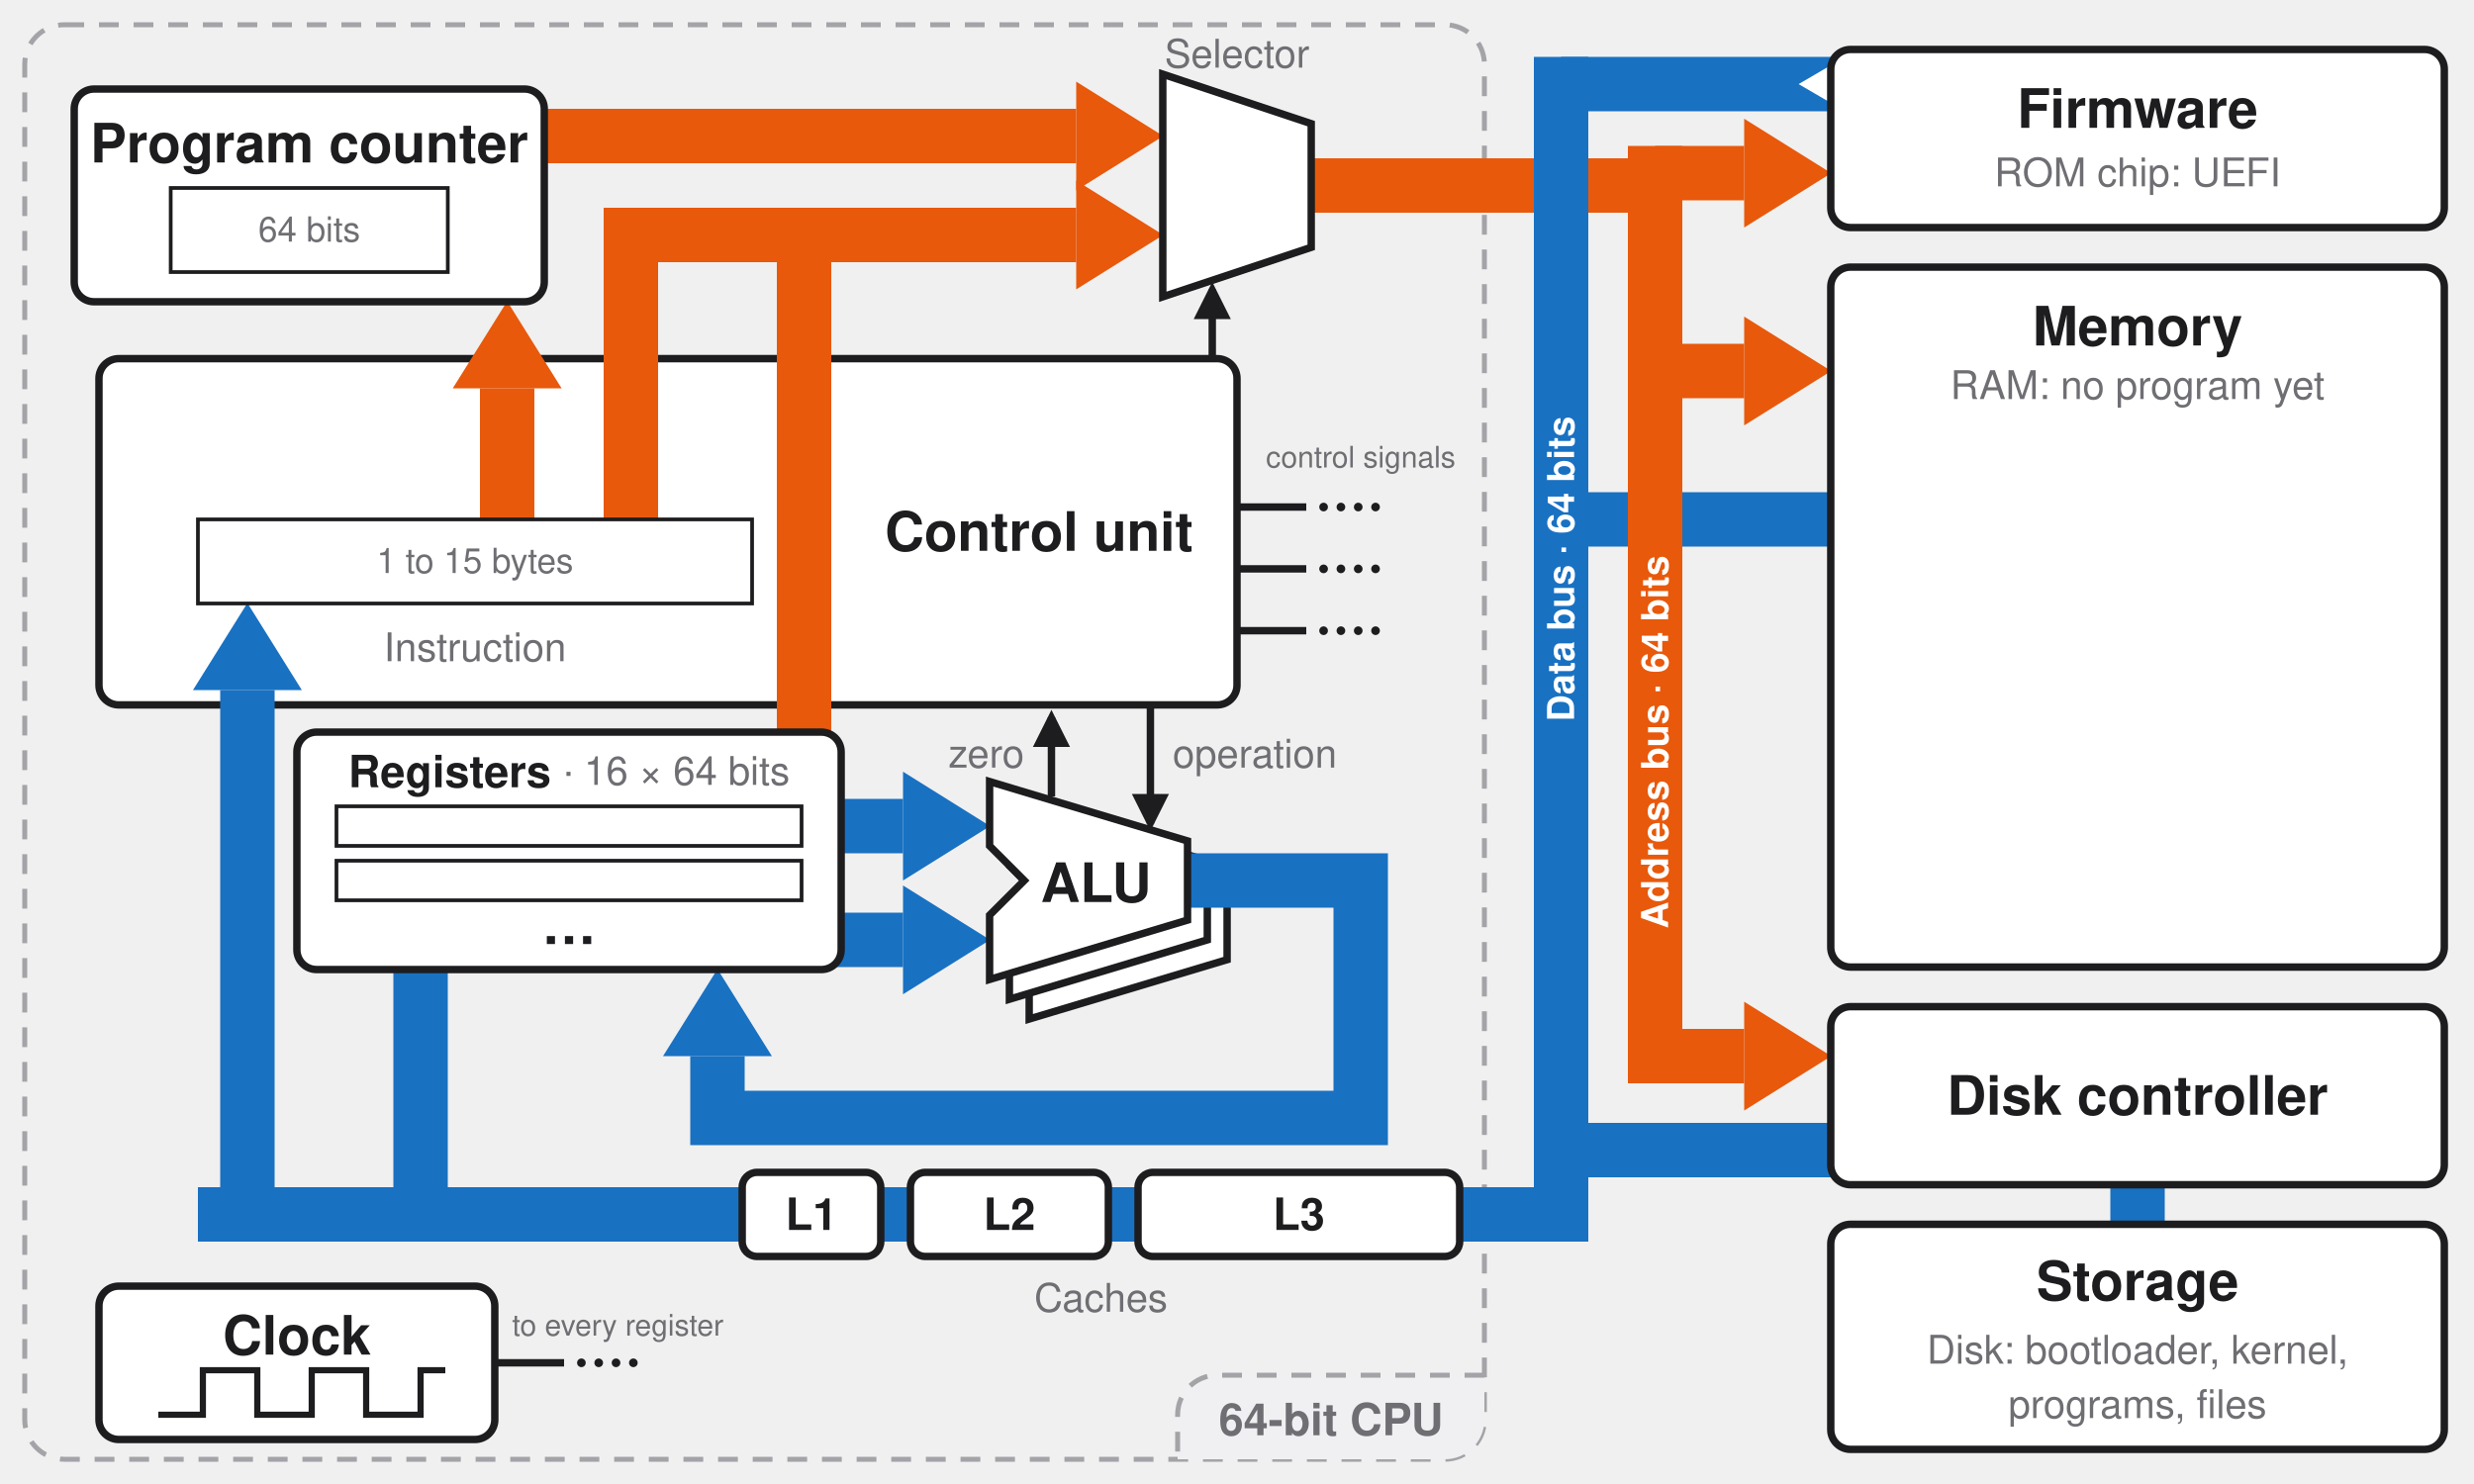
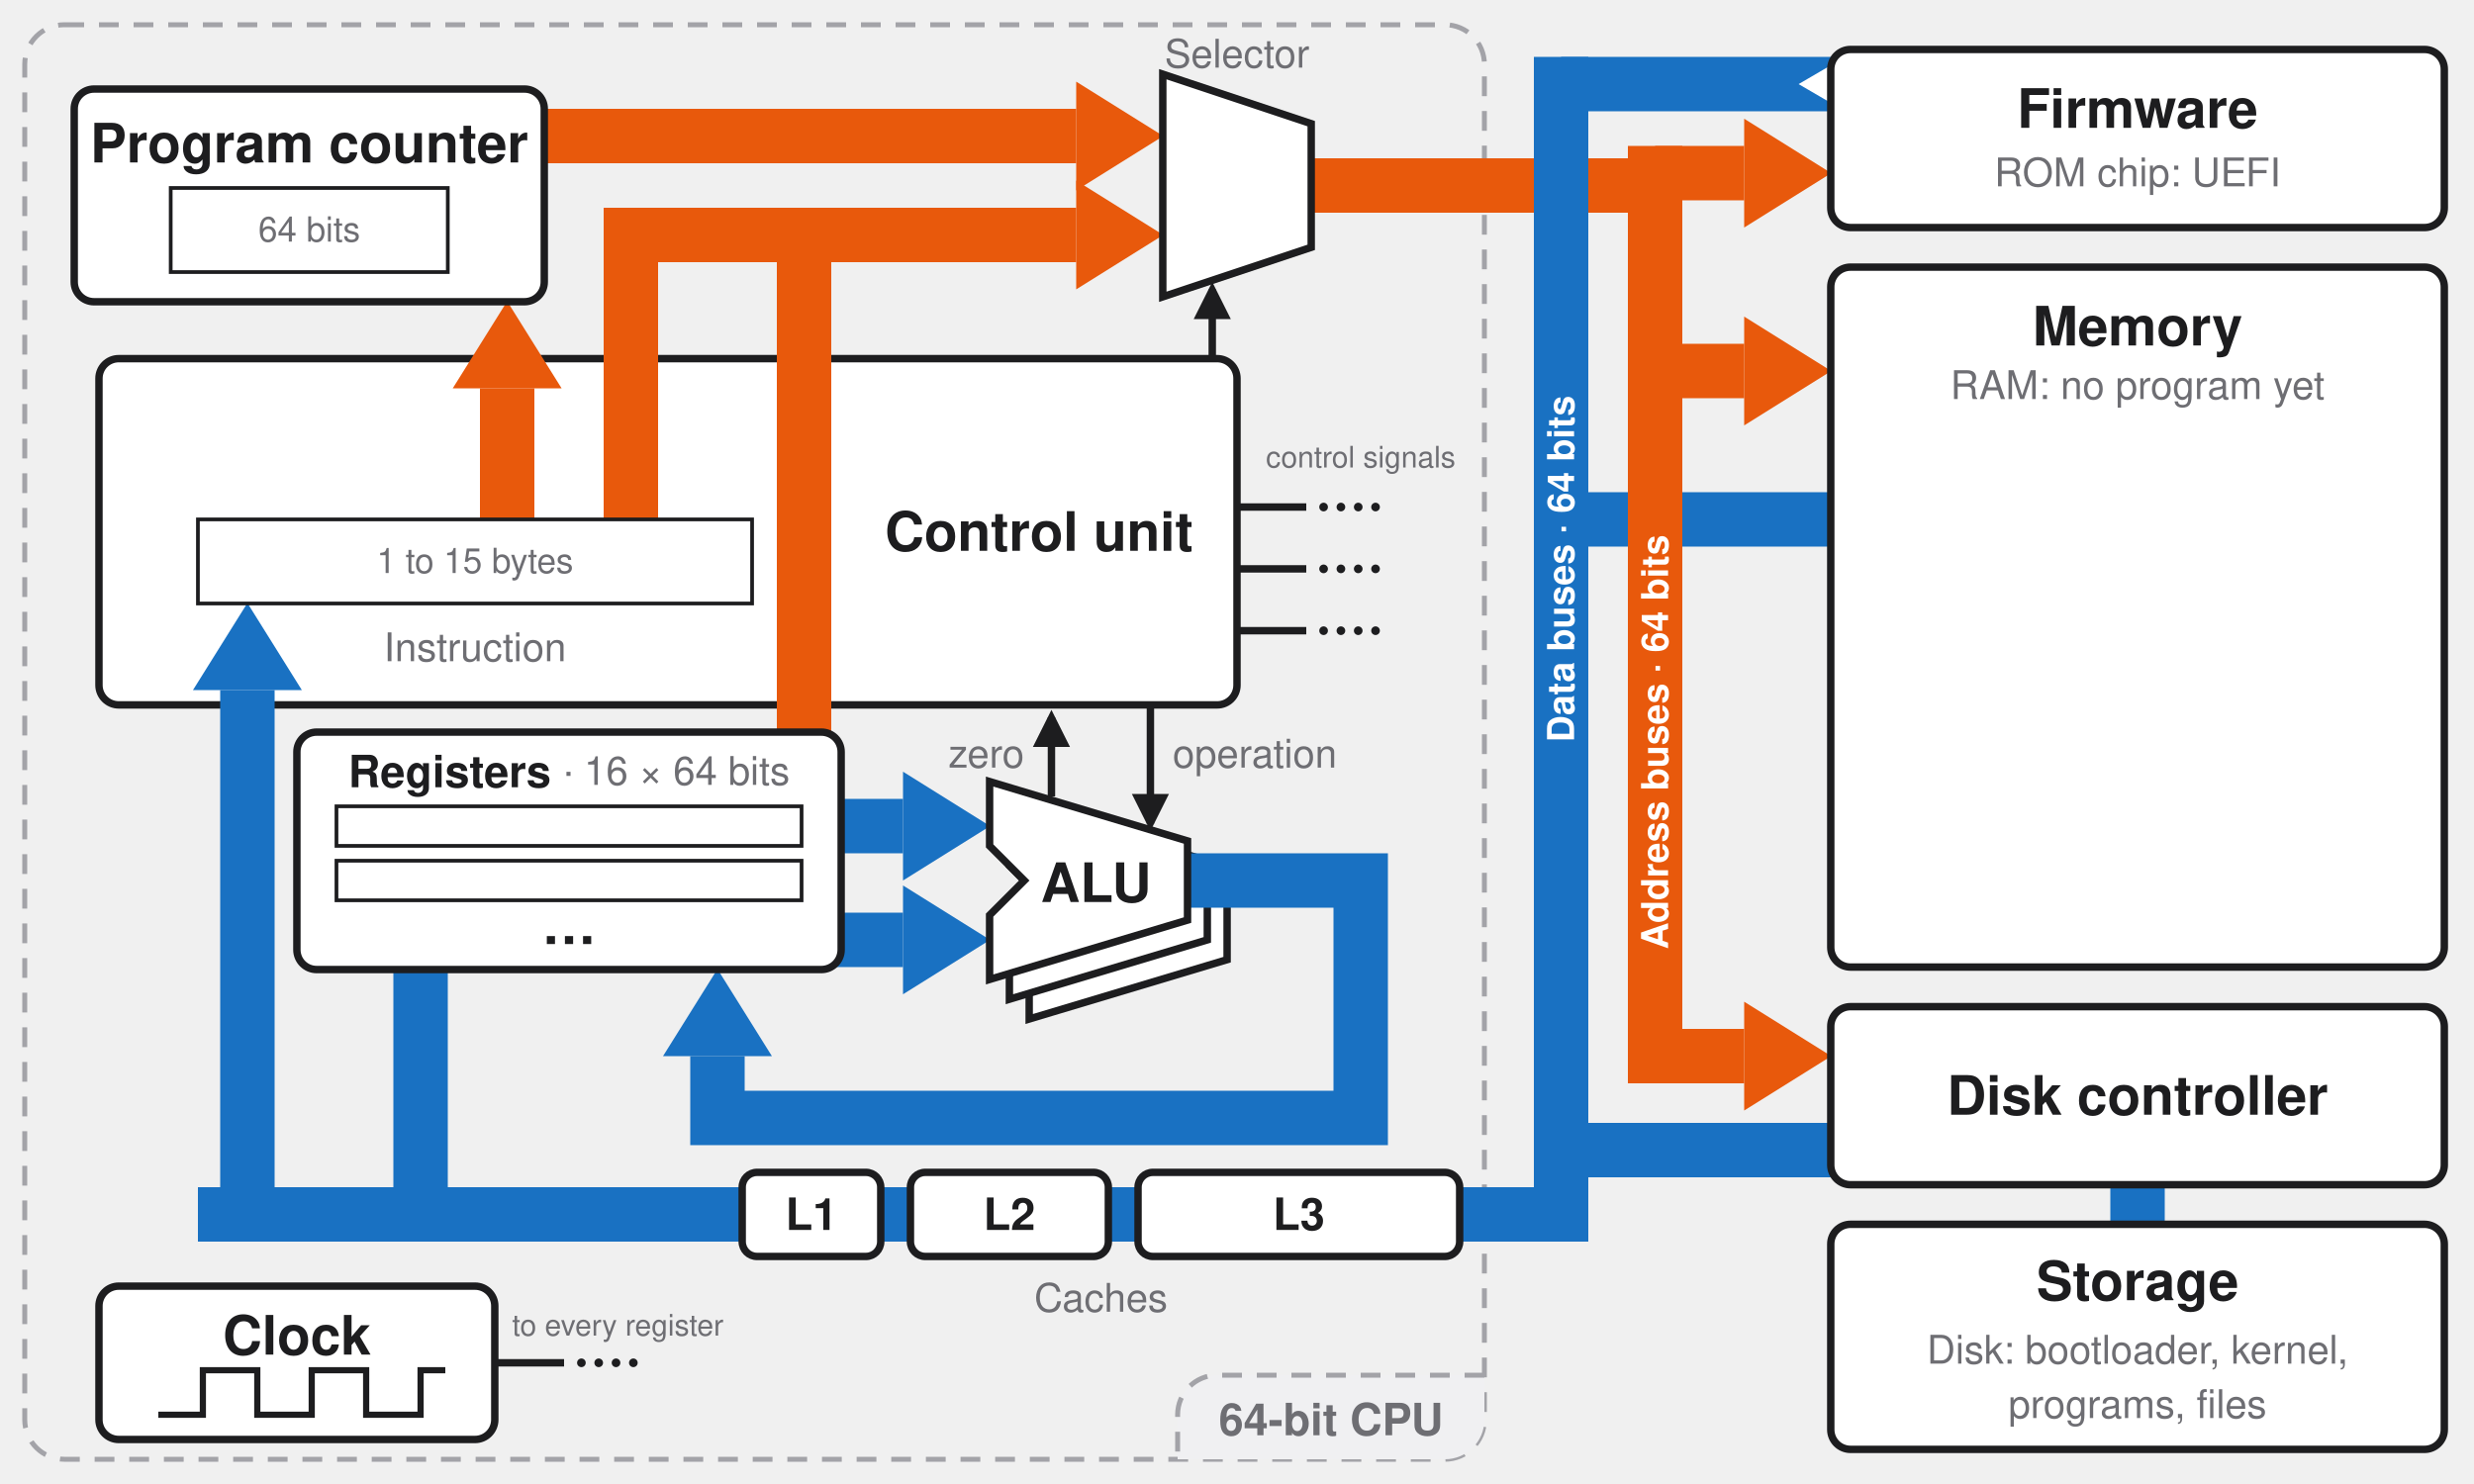
<svg xmlns="http://www.w3.org/2000/svg" class="diagram" data-family="machine" viewBox="0 0 1000 600" width="1000" height="600">
  <style id="diagram-styles">
    svg.diagram[data-family='machine'] .frame { fill: none; stroke: #a3a3a8; stroke-width: 2; stroke-dasharray: 8 6; }
    svg.diagram[data-family='machine'] .box { fill: #ffffff; stroke: #1d1d1f; stroke-width: 3; }
    svg.diagram[data-family='machine'] .label { font-family: Helvetica, Arial, sans-serif; font-size: 22px; font-weight: bold; fill: #1d1d1f; text-anchor: middle; dominant-baseline: middle; }
    svg.diagram[data-family='machine'] .small { font-family: Helvetica, Arial, sans-serif; font-size: 16px; fill: #6e6e73; text-anchor: middle; dominant-baseline: middle; }
    svg.diagram[data-family='machine'] .tiny { font-family: Helvetica, Arial, sans-serif; font-size: 14px; fill: #6e6e73; text-anchor: middle; dominant-baseline: middle; }
    svg.diagram[data-family='machine'] .label.minor { font-size: 18px; }
    /* The processor's name, in the pill in its corner */
    svg.diagram[data-family='machine'] .label.chip-name { font-size: 18px; fill: #6e6e73; }
    svg.diagram[data-family='machine'] .chip-tab { fill: #f0f0f2; }
    /* What a single wire is labelled with */
    svg.diagram[data-family='machine'] .tiny.signal { font-size: 12px; }
    /* The memory's read and write controls, which a step can light one of */
    svg.diagram[data-family='machine'] .tiny.read-write { font-size: 11px; }
    svg.diagram[data-family='machine'] text.start { text-anchor: start; }
    svg.diagram[data-family='machine'] text.end { text-anchor: end; }
    svg.diagram[data-family='machine'] .data-path { fill: none; stroke: #1971c2; stroke-width: 22; stroke-linejoin: miter; }
    svg.diagram[data-family='machine'] .address-path { fill: none; stroke: #e8590c; stroke-width: 22; stroke-linejoin: miter; }
    svg.diagram[data-family='machine'] .data-bus { fill: #1971c2; }
    svg.diagram[data-family='machine'] .address-bus { fill: #e8590c; }
    svg.diagram[data-family='machine'] .wire { fill: none; stroke: #1d1d1f; stroke-width: 3; }
    svg.diagram[data-family='machine'] .wire.thin { stroke-width: 2; }
    /* The clock's square wave */
    svg.diagram[data-family='machine'] .clock-wave { fill: none; stroke: #1d1d1f; stroke-width: 2.5; }
    /* A wire that goes on somewhere not drawn */
    svg.diagram[data-family='machine'] .wire-dots { fill: none; stroke: #1d1d1f; stroke-width: 3.5; stroke-linecap: round; stroke-dasharray: 0 7; }
    svg.diagram[data-family='machine'] .bus-label { font-family: Helvetica, Arial, sans-serif; font-size: 15px; font-weight: bold; fill: #ffffff; text-anchor: middle; dominant-baseline: middle; }
    svg.diagram[data-family='machine'] .cell { fill: #ffffff; stroke: #a3a3a8; stroke-width: 1.5; }
    /* A box drawn over what it holds, only its border */
    svg.diagram[data-family='machine'] .box.hollow { fill: none; }
    /* A core of the processor drawn opaque, like the processor's frame */
    svg.diagram[data-family='machine'] .core { fill: #ffffff; stroke: #a3a3a8; stroke-width: 2; }
    /* A file on the storage, or a device behind its controller */
    svg.diagram[data-family='machine'] .file { fill: #f0f0f2; stroke: #a3a3a8; stroke-width: 1.5; }
    /* The part of memory a program is copied into */
    svg.diagram[data-family='machine'] .band { fill: #e5dbff; stroke: #9775fa; stroke-width: 1.5; }
    svg.diagram[data-family='machine'] .band.program { fill: #d3f9d8; stroke: #51cf66; }
    svg.diagram[data-family='machine'] .band-label { font-family: Helvetica, Arial, sans-serif; font-size: 14px; font-weight: bold; fill: #1d1d1f; dominant-baseline: middle; }
    /* A connection the control signals open between two components, drawn
       like a live wire in the circuits, its white casing keeping it apart
       from the paths it crosses */
    svg.diagram[data-family='machine'] .live-casing { fill: none; stroke: #ffffff; stroke-width: 8; stroke-linecap: round; stroke-linejoin: round; }
    svg.diagram[data-family='machine'] .live-wire { fill: none; stroke: #d9480f; stroke-width: 4; stroke-linecap: round; stroke-linejoin: round; }
    svg.diagram[data-family='machine'] .live-current { fill: none; stroke: #ffd43b; stroke-width: 3; stroke-linecap: round; stroke-dasharray: 1 11; }
    svg.diagram[data-family='machine'] .bit { fill: #ffffff; stroke: #1d1d1f; stroke-width: 1.5; }
    svg.diagram[data-family='machine'] .step { fill: #ffffff; stroke: #a3a3a8; stroke-width: 1.5; }
    svg.diagram[data-family='machine'] .cell-address { font-family: Menlo, Consolas, monospace; font-size: 16px; fill: #6e6e73; text-anchor: end; dominant-baseline: middle; }
    svg.diagram[data-family='machine'] .bits { font-family: Menlo, Consolas, monospace; font-size: 15px; fill: #1d1d1f; dominant-baseline: middle; }
    svg.diagram[data-family='machine'] .bits.unused { fill: #a3a3a8; }
    svg.diagram[data-family='machine'] .annotation { font-family: Menlo, Consolas, monospace; font-size: 12px; fill: #1971c2; text-anchor: end; dominant-baseline: middle; }
    svg.diagram[data-family='machine'] .marker-data { fill: #1971c2; }
    svg.diagram[data-family='machine'] .marker-address { fill: #e8590c; }
    svg.diagram[data-family='machine'] .marker-wire { fill: #1d1d1f; }

    /* --- What the steps show ------------------------------------------- */

    /* A pill of the cycle, or the cell being read or written, lit like a lamp */
    svg.diagram[data-family='machine'] :is(.cell, .step).lit { fill: #fff3bf; stroke: #f59f00; }
    svg.diagram[data-family='machine'] .cell.lit { stroke-width: 3; }
    svg.diagram[data-family='machine'] .step.lit { stroke-width: 2; }
    /* A control signal the control unit gives, in red */
    svg.diagram[data-family='machine'] .wire.lit { stroke: #e03131; }
    svg.diagram[data-family='machine'] .wire.lit[marker-end] { marker-end: url(#wire-arrow-lit); }
    svg.diagram[data-family='machine'] .marker-wire.lit-marker { fill: #e03131; }
    /* The clock's tick: its wave and its wire in red, flashing as the step
       starts */
    svg.diagram[data-family='machine'] .clock-wave.lit { stroke: #e03131; }
    /* R or W of the memory's controls, in red, the other letters paled, all
       drawn over the controls with a halo hiding them */
    svg.diagram[data-family='machine'] .read-write.lit { fill: #e03131; stroke: #ffffff; stroke-width: 3; stroke-linejoin: round; paint-order: stroke; }
    svg.diagram[data-family='machine'] .read-write.lit .unlit { fill: #c7c7cc; }
    /* A register's value, one binary digit in each of its boxes */
    svg.diagram[data-family='machine'] .bit-value { font-family: Menlo, Consolas, monospace; font-size: 18px; fill: #1d1d1f; text-anchor: middle; dominant-baseline: middle; }
    /* What the room says aloud: a register's value in decimal, the decoded
       instruction over the captions it replaces */
    svg.diagram[data-family='machine'] :is(.decimal, .decoded) { font-family: Helvetica, Arial, sans-serif; font-size: 18px; font-weight: bold; fill: #1971c2; text-anchor: middle; dominant-baseline: middle; }
    svg.diagram[data-family='machine'] .decoded { font-family: Menlo, Consolas, monospace; }
    svg.diagram[data-family='machine'] .mask { fill: #ffffff; }

    /* --- Focus --------------------------------------------------------- */

    /* A part the current step is not about is drawn paler, rather than made
       transparent, which would show the paths drawn under the boxes. Values
       stay as they are, the room following them from step to step. */
    svg.diagram[data-family='machine'] :is(.faded.box, .faded .box, .faded .bit) { stroke: #dcdce0; }
    svg.diagram[data-family='machine'] :is(.faded .cell) { stroke: #ebebee; }
    svg.diagram[data-family='machine'] :is(.faded .label, .faded .small, .faded .tiny, .faded .cell-address) { fill: #cfcfd4; }
    svg.diagram[data-family='machine'] :is(.faded .bits) { fill: #8e8e93; }
    svg.diagram[data-family='machine'] :is(.faded.core, .faded .core) { stroke: #ebebee; }
    svg.diagram[data-family='machine'] :is(.faded .file) { fill: #f7f7f8; stroke: #ebebee; }
    svg.diagram[data-family='machine'] :is(.faded .chip-tab) { fill: #f7f7f8; }
    svg.diagram[data-family='machine'] :is(.faded.data-path, .faded .data-path) { stroke: #dbe8f7; }
    svg.diagram[data-family='machine'] :is(.faded.address-path, .faded .address-path) { stroke: #fbe5d7; }
    svg.diagram[data-family='machine'] :is(.faded .data-bus) { fill: #dbe8f7; }
    svg.diagram[data-family='machine'] :is(.faded .address-bus) { fill: #fbe5d7; }
    svg.diagram[data-family='machine'] :is(.faded.wire, .faded .wire, .faded .wire-dots, .faded .clock-wave) { stroke: #dcdce0; }
    /* An arrowhead takes its colour from its marker, not from its path */
    svg.diagram[data-family='machine'] :is(.faded.data-path, .faded .data-path)[marker-end] { marker-end: url(#data-arrow-faded); }
    svg.diagram[data-family='machine'] :is(.faded.address-path, .faded .address-path)[marker-end] { marker-end: url(#address-arrow-faded); }
    svg.diagram[data-family='machine'] :is(.faded.wire, .faded .wire)[marker-end] { marker-end: url(#wire-arrow-faded); }
    svg.diagram[data-family='machine'] .marker-data.faded-marker { fill: #dbe8f7; }
    svg.diagram[data-family='machine'] .marker-address.faded-marker { fill: #fbe5d7; }
    svg.diagram[data-family='machine'] .marker-wire.faded-marker { fill: #dcdce0; }

    @media screen and (prefers-reduced-motion: no-preference) {
      /* Current running along a live wire */
      svg.diagram[data-family='machine'] .live-current { animation: machine-current 0.6s linear infinite; }
      svg.diagram[data-family='machine'] .tick.visible { animation: machine-tick 0.36s ease-in-out; }
      /* Focus changes in a moment rather than at once */
      svg.diagram[data-family='machine'] :is([data-faded-at], [data-faded-at] *) { transition: fill 0.18s, stroke 0.18s; }
    }
    @keyframes machine-tick {
      50% { opacity: 0.15; }
    }
    @keyframes machine-current {
      to { stroke-dashoffset: -12; }
    }
  </style>
  <defs id="diagram-defs">
    <marker id="data-arrow" viewBox="0 0 8 10" refX="0" refY="5" markerWidth="1.6" markerHeight="2" orient="auto">
      <path class="marker-data" d="M0 0 L8 5 L0 10 z" />
    </marker>
    <marker id="address-arrow" viewBox="0 0 8 10" refX="0" refY="5" markerWidth="1.6" markerHeight="2" orient="auto">
      <path class="marker-address" d="M0 0 L8 5 L0 10 z" />
    </marker>
    <marker id="wire-arrow" viewBox="0 0 10 10" refX="8" refY="5" markerWidth="5" markerHeight="5" orient="auto">
      <path class="marker-wire" d="M0 0 L10 5 L0 10 z" />
    </marker>
    <marker id="wire-arrow-lit" viewBox="0 0 10 10" refX="8" refY="5" markerWidth="5" markerHeight="5" orient="auto">
      <path class="marker-wire lit-marker" d="M0 0 L10 5 L0 10 z" />
    </marker>
    <marker id="data-arrow-faded" viewBox="0 0 8 10" refX="0" refY="5" markerWidth="1.6" markerHeight="2" orient="auto">
      <path class="marker-data faded-marker" d="M0 0 L8 5 L0 10 z" />
    </marker>
    <marker id="address-arrow-faded" viewBox="0 0 8 10" refX="0" refY="5" markerWidth="1.6" markerHeight="2" orient="auto">
      <path class="marker-address faded-marker" d="M0 0 L8 5 L0 10 z" />
    </marker>
    <marker id="wire-arrow-faded" viewBox="0 0 10 10" refX="8" refY="5" markerWidth="5" markerHeight="5" orient="auto">
      <path class="marker-wire faded-marker" d="M0 0 L10 5 L0 10 z" />
    </marker>
  </defs>
  <rect id="processor" class="core" x="10" y="10" width="590" height="580" rx="16" style="fill: #ffffff; fill-opacity: 0; stroke-opacity: 0" />
  <rect id="processor-dashes" class="frame" x="10" y="10" width="590" height="580" rx="16" />
  <path id="processor-tab" class="chip-tab" d="M600 556 V574 A16 16 0 0 1 584 590 H476 V572 A16 16 0 0 1 492 556 Z" />
  <path id="processor-pill" class="core" d="M600 556 H492 A16 16 0 0 0 476 572 V590" style="fill: none; stroke-opacity: 0" />
  <path id="processor-pill-dashes" class="frame" d="M600 556 H492 A16 16 0 0 0 476 572 V590" />
  <text id="processor-name" class="label chip-name" x="538" y="574">64-bit CPU</text>
  <g id="control-unit">
    <rect class="box" x="40" y="145" width="460" height="140" rx="8" />
    <text class="label" x="420" y="215">Control unit</text>
  </g>
  <g id="alu-others">
    <polygon class="box" points="416,332 416,358 430,372 416,386 416,412 496,388 496,356" />
    <polygon class="box" points="408,324 408,350 422,364 408,378 408,404 488,380 488,348" />
  </g>
  <g id="paths">
    <path id="path-pc-selector" class="address-path" d="M216 55 H435" marker-end="url(#address-arrow)" />
    <path id="path-ir-selector" class="address-path" d="M255 214 V95 H435" marker-end="url(#address-arrow)" />
    <path id="path-ir-pc" class="address-path" d="M205 214 V157" marker-end="url(#address-arrow)" />
    <path id="path-registers-selector" class="address-path" d="M325 310 V95" />
    <path id="path-bus-ir" class="data-path" d="M100 484 V279" marker-end="url(#data-arrow)" />
    <path id="path-registers-bus" class="data-path" d="M170 390 V484" />
    <path id="path-registers-alu-a" class="data-path" d="M336 334 H365" marker-end="url(#data-arrow)" />
    <path id="path-registers-alu-b" class="data-path" d="M336 380 H365" marker-end="url(#data-arrow)" />
    <path id="path-alu-registers" class="data-path" d="M476 356 H550 V452 H290 V427" marker-end="url(#data-arrow)" />
  </g>
  <path id="path-processor-address-bus" class="address-path" d="M526 75 H669" />
  <path id="path-data-bus-firmware" class="data-path" d="M631 34 H742" />
  <path id="path-data-bus-memory" class="data-path" d="M631 210 H742" />
  <path id="path-data-bus-disk-controller" class="data-path" d="M631 465 H742" />
  <g id="data-bus">
    <path id="path-processor-data-bus" class="data-path" d="M80 491 H642" />
    <rect id="data-bus-rail" class="data-bus" x="620" y="23" width="22" height="453" />
    <rect id="data-bus-turn" class="data-bus" x="620" y="476" width="22" height="26" />
-     <text id="data-bus-label" class="bus-label" x="631" y="230" transform="rotate(-90 631 230)">Data bus · 64 bits</text>
+     <text id="data-bus-label" class="bus-label" x="631" y="230" transform="rotate(-90 631 230)">Data buses · 64 bits</text>
  </g>
  <g id="caches">
    <g id="cache-l1">
      <rect class="box" x="300" y="474" width="56" height="34" rx="6" />
      <text class="label minor" x="328" y="491">L1</text>
    </g>
    <g id="cache-l2">
      <rect class="box" x="368" y="474" width="80" height="34" rx="6" />
      <text class="label minor" x="408" y="491">L2</text>
    </g>
    <g id="cache-l3">
      <rect class="box" x="460" y="474" width="130" height="34" rx="6" />
      <text class="label minor" x="525" y="491">L3</text>
    </g>
    <text class="small" x="445" y="525">Caches</text>
  </g>
  <g id="address-bus">
    <rect id="address-bus-rail" class="address-bus" x="658" y="59" width="22" height="379" />
  </g>
  <path id="path-address-bus-firmware" class="address-path" d="M669 70 H705" marker-end="url(#address-arrow)" />
  <path id="path-address-bus-memory" class="address-path" d="M669 150 H705" marker-end="url(#address-arrow)" />
  <path id="path-address-bus-disk-controller" class="address-path" d="M669 427 H705" marker-end="url(#address-arrow)" />
  <polygon id="firmware-read-only" points="739,27 739,41 727,34" fill="#ffffff" />
-   <text id="address-bus-label" class="bus-label" x="669" y="300" transform="rotate(-90 669 300)">Address bus · 64 bits</text>
+   <text id="address-bus-label" class="bus-label" x="669" y="300" transform="rotate(-90 669 300)">Address buses · 64 bits</text>
  <g id="selector">
    <polygon class="box" points="470,30 530,50 530,100 470,120" />
    <text class="small" x="500" y="22">Selector</text>
  </g>
  <path id="wire-select" class="wire" d="M490 145 V117" marker-end="url(#wire-arrow)" />
  <g id="program-counter">
    <rect class="box" x="30" y="36" width="190" height="86" rx="8" />
    <text class="label" x="125" y="58">Program counter</text>
    <rect class="bit" x="69" y="76" width="112" height="34" />
    <text class="tiny" x="125" y="93">64 bits</text>
  </g>
  <g id="instruction-register">
    <rect class="bit" x="80" y="210" width="224" height="34" />
    <text class="tiny" x="192" y="227">1 to 15 bytes</text>
  </g>
  <text id="instruction-label" class="small" x="192" y="262">Instruction</text>
  <g id="registers">
    <rect class="box" x="120" y="296" width="220" height="96" rx="8" />
    <text class="small" x="230" y="312">
      <tspan class="label minor">Registers</tspan> · 16 × 64 bits</text>
    <rect class="bit" x="136" y="326" width="188" height="16" />
    <rect class="bit" x="136" y="348" width="188" height="16" />
    <text class="label" x="230" y="374">…</text>
  </g>
  <g id="alu">
    <polygon class="box" points="400,316 400,342 414,356 400,370 400,396 480,372 480,340" />
    <text class="label" x="443" y="357">ALU</text>
  </g>
  <path id="wire-zero" class="wire" d="M425 322 V290" marker-end="url(#wire-arrow)" />
  <text id="zero-label" class="small end" x="414" y="305">zero</text>
  <path id="wire-operation" class="wire" d="M465 285 V333" marker-end="url(#wire-arrow)" />
  <text id="operation-label" class="small start" x="474" y="305">operation</text>
  <g id="control-signals">
    <path class="wire" d="M500 205 H528" />
    <path class="wire-dots" d="M535 205 H556" />
    <path class="wire" d="M500 230 H528" />
    <path class="wire-dots" d="M535 230 H556" />
    <path class="wire" d="M500 255 H528" />
    <path class="wire-dots" d="M535 255 H556" />
    <text class="tiny signal" x="550" y="185">control signals</text>
  </g>
  <g id="clock">
    <rect class="box" x="40" y="520" width="160" height="62" rx="8" />
    <text class="label" x="120" y="540">Clock</text>
    <path class="clock-wave" d="M64 572 H82 V554 H104 V572 H126 V554 H148 V572 H170 V554 H180" />
  </g>
  <g id="wire-clock">
    <path class="wire" d="M200 551 H228" />
    <path class="wire-dots" d="M235 551 H256" />
  </g>
  <text id="clock-label" class="tiny signal start" x="207" y="536">to every register</text>
  <g id="firmware">
    <rect id="firmware-box" class="box" x="740" y="20" width="248" height="72" rx="8" />
    <text id="firmware-label" class="label" x="864" y="44">Firmware</text>
    <text id="firmware-chip" class="small" x="864" y="70">ROM chip: UEFI</text>
  </g>
  <g id="memory">
    <rect id="memory-box" class="box" x="740" y="108" width="248" height="283" rx="8" />
    <text id="memory-label" class="label" x="864" y="132">Memory</text>
    <text id="memory-note" class="small" x="864" y="156">RAM: no program yet</text>
  </g>
  <path id="path-disk-controller-storage" class="data-path" d="M864 474 V500" />
  <g id="disk-controller">
    <rect class="box" x="740" y="407" width="248" height="72" rx="8" />
    <text class="label" x="864" y="443">Disk controller</text>
  </g>
  <g id="storage">
    <rect id="storage-box" class="box" x="740" y="495" width="248" height="91" rx="8" />
    <text id="storage-label" class="label" x="864" y="518">Storage</text>
    <g id="storage-contents">
      <text class="small" x="864" y="546">Disk: bootloader, kernel,</text>
      <text class="small" x="864" y="568">programs, files</text>
    </g>
  </g>
</svg>
